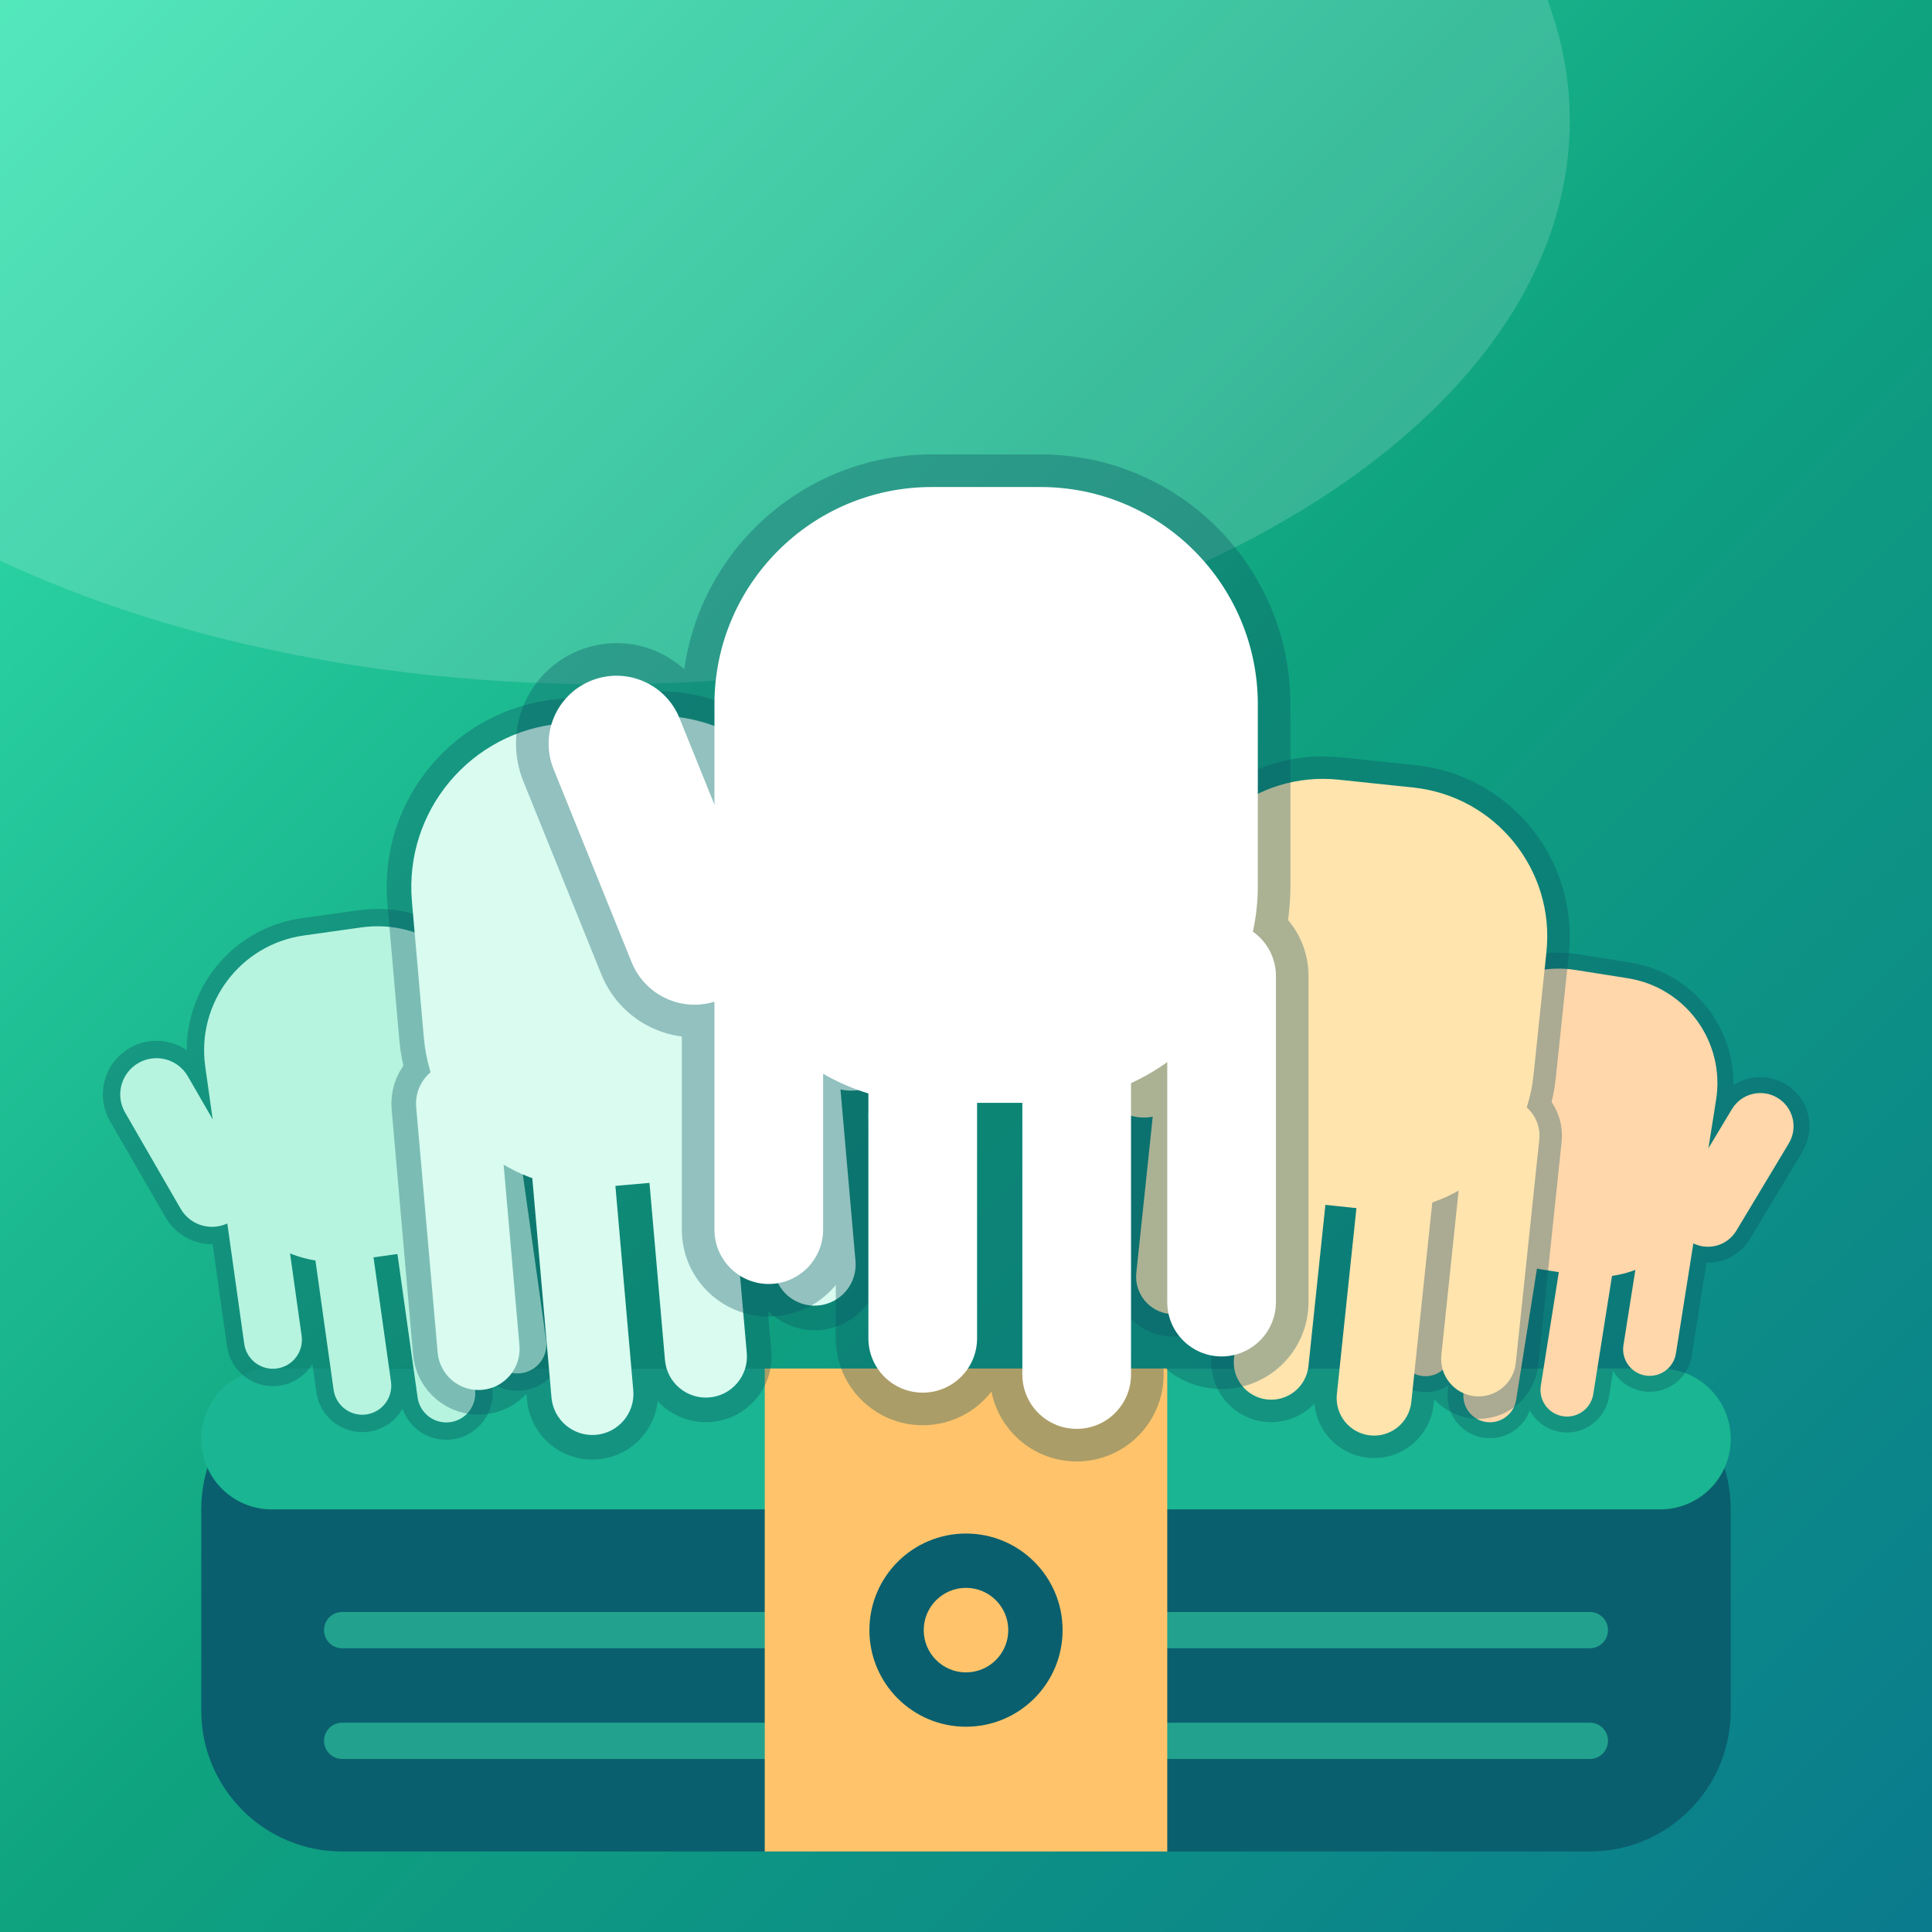
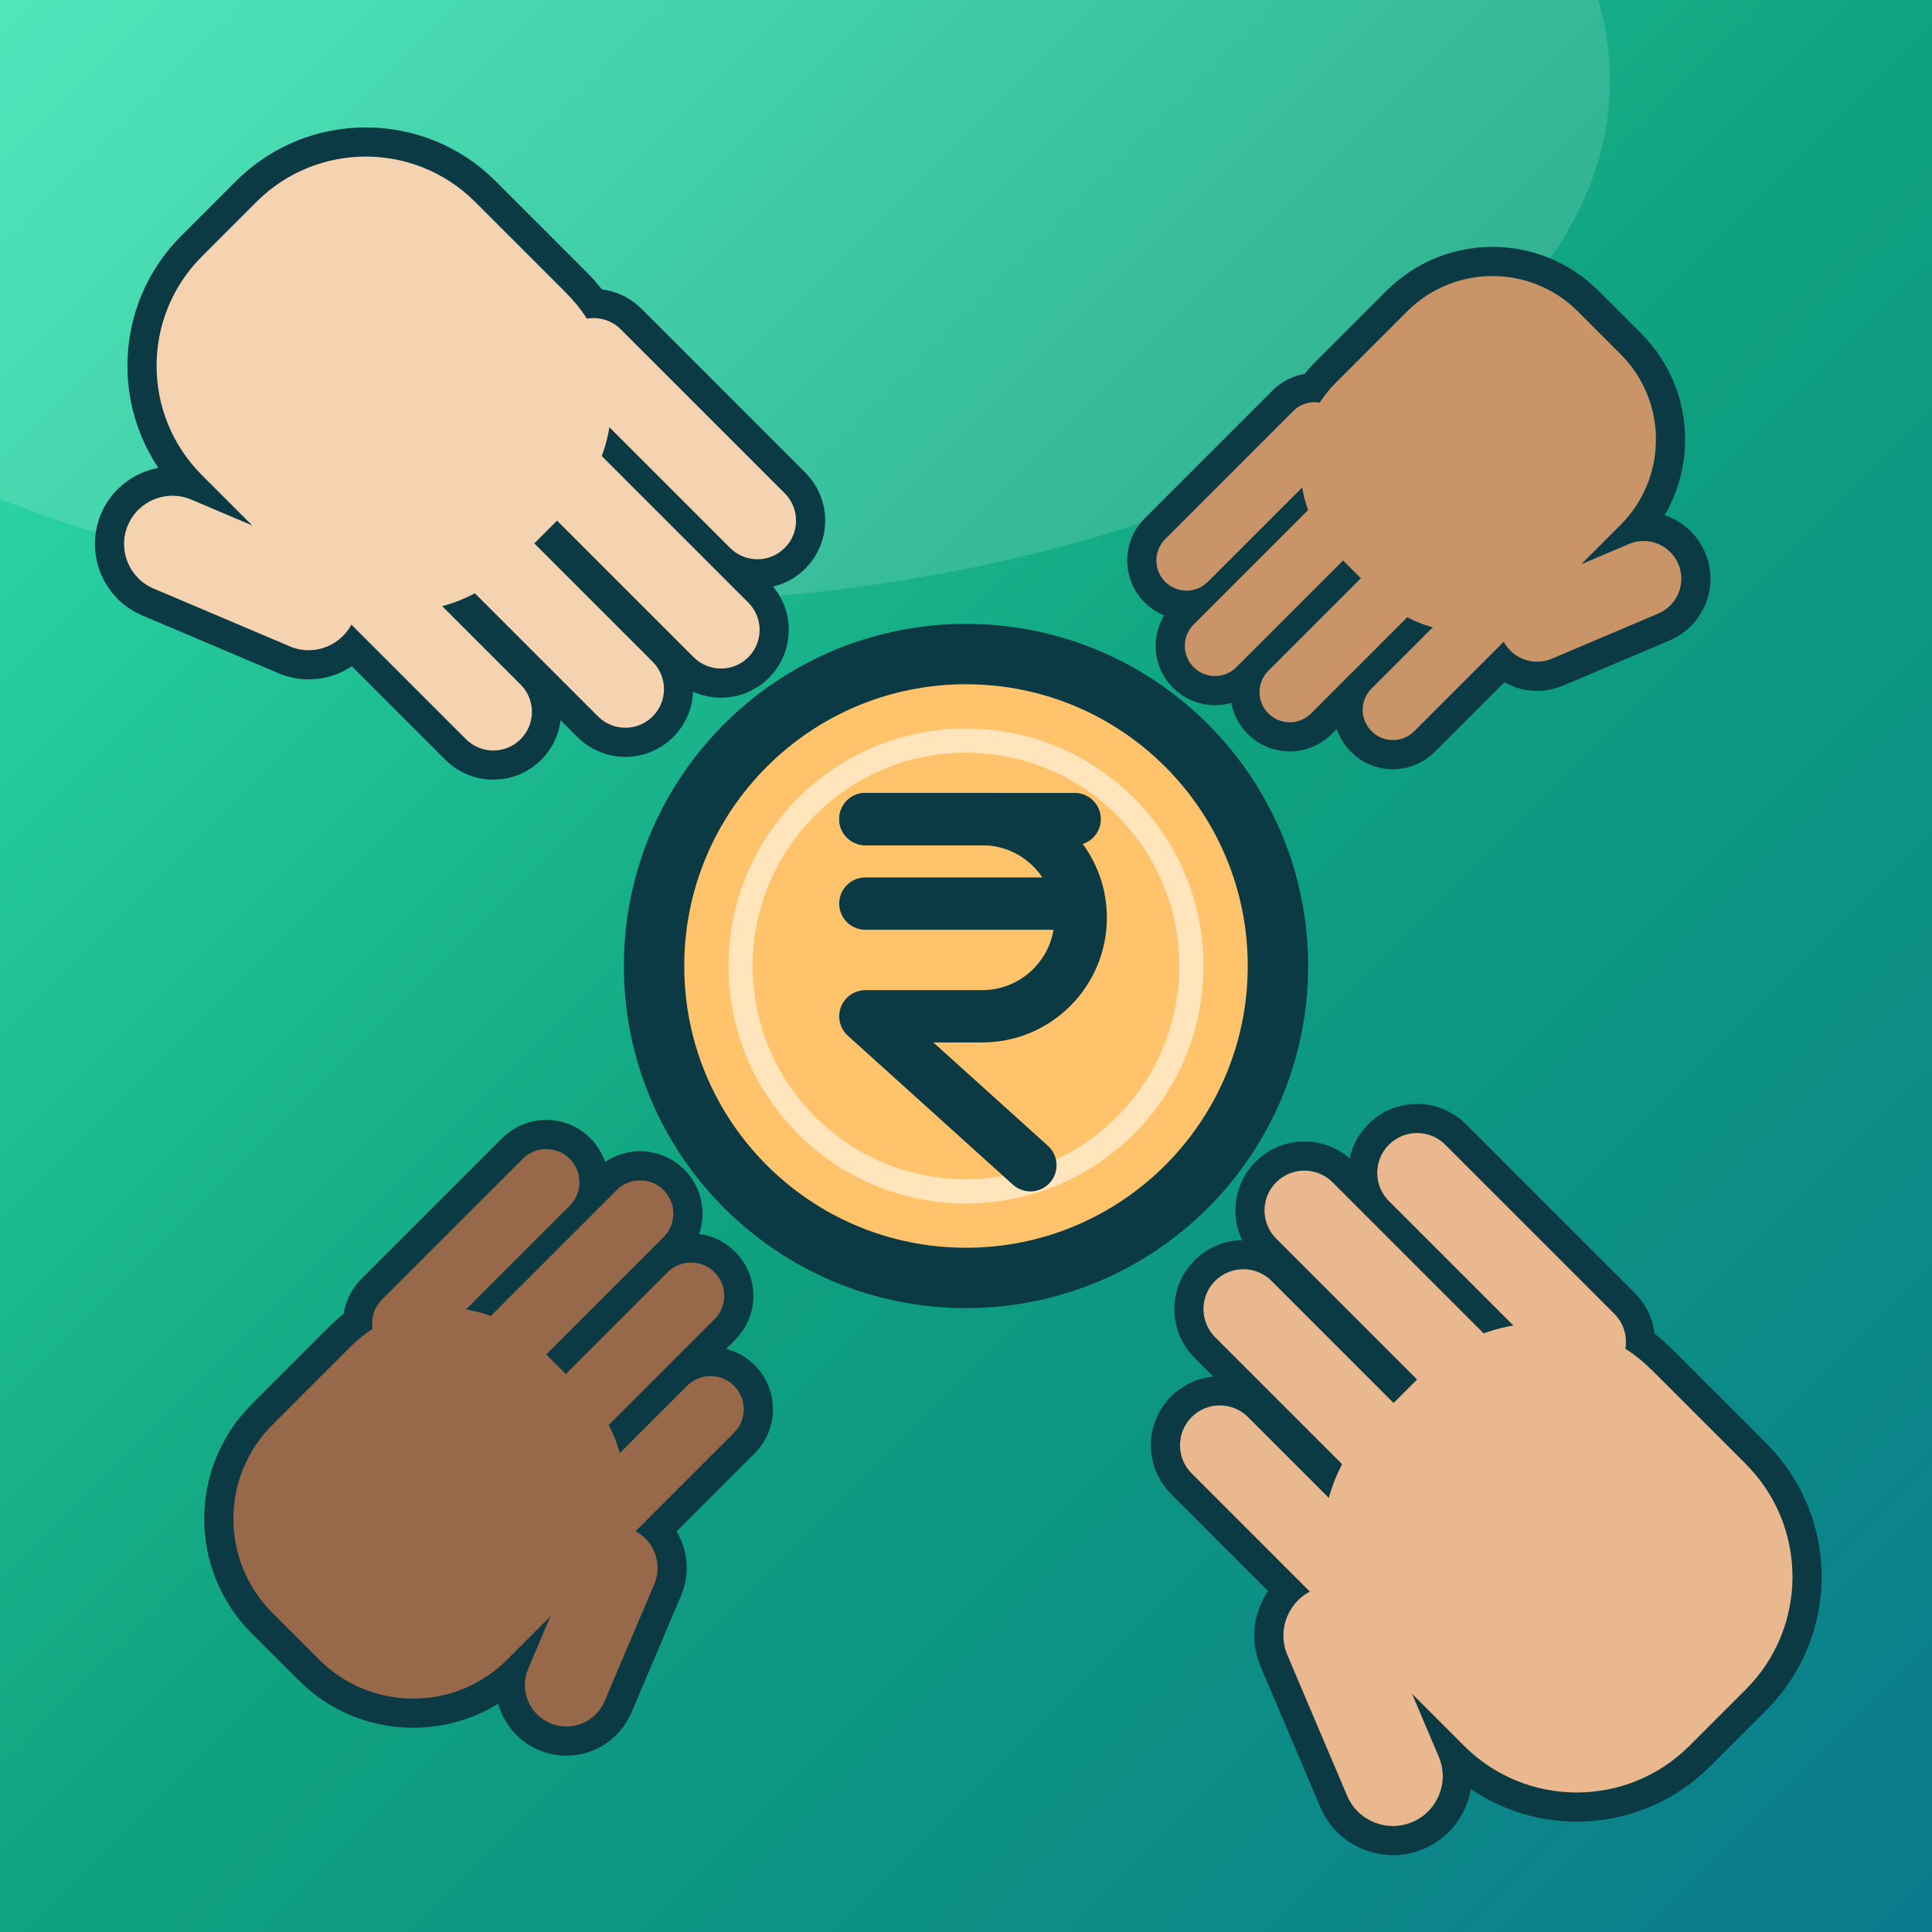
<svg xmlns="http://www.w3.org/2000/svg" viewBox="0 0 96 96" role="img" aria-label="SpendMate">
  <defs>
    <linearGradient id="g" x1="0" y1="0" x2="1" y2="1">
      <stop offset="0" stop-color="#34e3b0" />
      <stop offset=".5" stop-color="#0fa37f" />
      <stop offset="1" stop-color="#0a7a8d" />
    </linearGradient>
    <clipPath id="c">
      <rect width="96" height="96" />
    </clipPath>
  </defs>
-   <rect width="96" height="96" fill="url(#g)" />
-   <ellipse cx="30" cy="6" rx="48" ry="28" fill="#fff" opacity=".16" clip-path="url(#c)" />
-   <rect x="10" y="68" width="76" height="24" rx="7" fill="#0a5f6e" />
-   <rect x="10" y="68" width="76" height="7" rx="3.5" fill="#1ab592" />
-   <path d="M17 81H79M17 86.5H79" stroke="#35d9a7" stroke-opacity=".55" stroke-width="1.8" stroke-linecap="round" />
-   <rect x="38" y="68" width="20" height="24" fill="#ffc46b" />
-   <circle cx="48" cy="81" r="4.8" fill="#0a5f6e" />
-   <circle cx="48" cy="81" r="2.1" fill="#ffc46b" />
-   <g transform="translate(20 71) rotate(-8) scale(0.48 0.48) translate(-20 -54)">
-     <g fill="#0a5160" stroke="#0a5160" stroke-width="3.6" stroke-linejoin="round" opacity=".34">
-       <rect x="5" y="2" width="30" height="34" rx="12" />
-       <rect x="5" y="26" width="6" height="20" rx="3" />
-       <rect x="13.5" y="26" width="6" height="26" rx="3" />
-       <rect x="22" y="26" width="6" height="28" rx="3" />
-       <rect x="30" y="26" width="6" height="24" rx="3" />
-       <rect x="-2" y="12" width="7.5" height="19" rx="3.75" transform="rotate(-22 1.75 21.5)" />
+   <g clip-path="url(#c)">
+     <rect width="96" height="96" fill="url(#g)" />
+     <ellipse cx="30" cy="4" rx="50" ry="26" fill="#fff" opacity=".14" />
+     <g transform="translate(34.92 34.92) rotate(-45) scale(0.64 0.64) translate(-20 -54)">
+       <g fill="#0b3a44" stroke="#0b3a44" stroke-width="4.53" stroke-linejoin="round">
+         <rect x="5" y="2" width="30" height="34" rx="12" />
+         <rect x="5" y="26" width="6" height="20" rx="3" />
+         <rect x="13.5" y="26" width="6" height="26" rx="3" />
+         <rect x="22" y="26" width="6" height="28" rx="3" />
+         <rect x="30" y="26" width="6" height="24" rx="3" />
+         <rect x="-2" y="12" width="7.5" height="19" rx="3.75" transform="rotate(-22 1.75 21.5)" />
+       </g>
+       <g fill="#f6d3b0">
+         <rect x="5" y="2" width="30" height="34" rx="12" />
+         <rect x="5" y="26" width="6" height="20" rx="3" />
+         <rect x="13.5" y="26" width="6" height="26" rx="3" />
+         <rect x="22" y="26" width="6" height="28" rx="3" />
+         <rect x="30" y="26" width="6" height="24" rx="3" />
+         <rect x="-2" y="12" width="7.5" height="19" rx="3.75" transform="rotate(-22 1.75 21.5)" />
+       </g>
    </g>
-     <g fill="#b6f4df">
-       <rect x="5" y="2" width="30" height="34" rx="12" />
-       <rect x="5" y="26" width="6" height="20" rx="3" />
-       <rect x="13.5" y="26" width="6" height="26" rx="3" />
-       <rect x="22" y="26" width="6" height="28" rx="3" />
-       <rect x="30" y="26" width="6" height="24" rx="3" />
-       <rect x="-2" y="12" width="7.5" height="19" rx="3.75" transform="rotate(-22 1.75 21.5)" />
+     <g transform="translate(61.08 34.92) rotate(45) scale(-0.5 0.5) translate(-20 -54)">
+       <g fill="#0b3a44" stroke="#0b3a44" stroke-width="5.80" stroke-linejoin="round">
+         <rect x="5" y="2" width="30" height="34" rx="12" />
+         <rect x="5" y="26" width="6" height="20" rx="3" />
+         <rect x="13.5" y="26" width="6" height="26" rx="3" />
+         <rect x="22" y="26" width="6" height="28" rx="3" />
+         <rect x="30" y="26" width="6" height="24" rx="3" />
+         <rect x="-2" y="12" width="7.5" height="19" rx="3.75" transform="rotate(-22 1.75 21.5)" />
+       </g>
+       <g fill="#c99568">
+         <rect x="5" y="2" width="30" height="34" rx="12" />
+         <rect x="5" y="26" width="6" height="20" rx="3" />
+         <rect x="13.5" y="26" width="6" height="26" rx="3" />
+         <rect x="22" y="26" width="6" height="28" rx="3" />
+         <rect x="30" y="26" width="6" height="24" rx="3" />
+         <rect x="-2" y="12" width="7.5" height="19" rx="3.75" transform="rotate(-22 1.75 21.5)" />
+       </g>
    </g>
-   </g>
-   <g transform="translate(76 71) rotate(9) scale(-0.44 0.44) translate(-20 -54)">
-     <g fill="#0a5160" stroke="#0a5160" stroke-width="3.6" stroke-linejoin="round" opacity=".34">
-       <rect x="5" y="2" width="30" height="34" rx="12" />
-       <rect x="5" y="26" width="6" height="20" rx="3" />
-       <rect x="13.5" y="26" width="6" height="26" rx="3" />
-       <rect x="22" y="26" width="6" height="28" rx="3" />
-       <rect x="30" y="26" width="6" height="24" rx="3" />
-       <rect x="-2" y="12" width="7.5" height="19" rx="3.75" transform="rotate(-22 1.75 21.5)" />
+     <g transform="translate(61.08 61.08) rotate(135) scale(-0.66 0.66) translate(-20 -54)">
+       <g fill="#0b3a44" stroke="#0b3a44" stroke-width="4.39" stroke-linejoin="round">
+         <rect x="5" y="2" width="30" height="34" rx="12" />
+         <rect x="5" y="26" width="6" height="20" rx="3" />
+         <rect x="13.5" y="26" width="6" height="26" rx="3" />
+         <rect x="22" y="26" width="6" height="28" rx="3" />
+         <rect x="30" y="26" width="6" height="24" rx="3" />
+         <rect x="-2" y="12" width="7.5" height="19" rx="3.75" transform="rotate(-22 1.75 21.5)" />
+       </g>
+       <g fill="#e9b88f">
+         <rect x="5" y="2" width="30" height="34" rx="12" />
+         <rect x="5" y="26" width="6" height="20" rx="3" />
+         <rect x="13.5" y="26" width="6" height="26" rx="3" />
+         <rect x="22" y="26" width="6" height="28" rx="3" />
+         <rect x="30" y="26" width="6" height="24" rx="3" />
+         <rect x="-2" y="12" width="7.5" height="19" rx="3.75" transform="rotate(-22 1.75 21.5)" />
+       </g>
    </g>
-     <g fill="#ffd7ab">
-       <rect x="5" y="2" width="30" height="34" rx="12" />
-       <rect x="5" y="26" width="6" height="20" rx="3" />
-       <rect x="13.5" y="26" width="6" height="26" rx="3" />
-       <rect x="22" y="26" width="6" height="28" rx="3" />
-       <rect x="30" y="26" width="6" height="24" rx="3" />
-       <rect x="-2" y="12" width="7.5" height="19" rx="3.75" transform="rotate(-22 1.75 21.5)" />
+     <g transform="translate(34.92 61.08) rotate(-135) scale(0.55 0.55) translate(-20 -54)">
+       <g fill="#0b3a44" stroke="#0b3a44" stroke-width="5.27" stroke-linejoin="round">
+         <rect x="5" y="2" width="30" height="34" rx="12" />
+         <rect x="5" y="26" width="6" height="20" rx="3" />
+         <rect x="13.5" y="26" width="6" height="26" rx="3" />
+         <rect x="22" y="26" width="6" height="28" rx="3" />
+         <rect x="30" y="26" width="6" height="24" rx="3" />
+         <rect x="-2" y="12" width="7.5" height="19" rx="3.75" transform="rotate(-22 1.75 21.5)" />
+       </g>
+       <g fill="#97684a">
+         <rect x="5" y="2" width="30" height="34" rx="12" />
+         <rect x="5" y="26" width="6" height="20" rx="3" />
+         <rect x="13.5" y="26" width="6" height="26" rx="3" />
+         <rect x="22" y="26" width="6" height="28" rx="3" />
+         <rect x="30" y="26" width="6" height="24" rx="3" />
+         <rect x="-2" y="12" width="7.5" height="19" rx="3.75" transform="rotate(-22 1.75 21.5)" />
+       </g>
    </g>
-   </g>
-   <g transform="translate(33 71) rotate(-5) scale(-0.68 0.68) translate(-20 -54)">
-     <g fill="#0a5160" stroke="#0a5160" stroke-width="3.6" stroke-linejoin="round" opacity=".34">
-       <rect x="5" y="2" width="30" height="34" rx="12" />
-       <rect x="5" y="26" width="6" height="20" rx="3" />
-       <rect x="13.5" y="26" width="6" height="26" rx="3" />
-       <rect x="22" y="26" width="6" height="28" rx="3" />
-       <rect x="30" y="26" width="6" height="24" rx="3" />
-       <rect x="-2" y="12" width="7.5" height="19" rx="3.75" transform="rotate(-22 1.75 21.5)" />
-     </g>
-     <g fill="#d9fbf0">
-       <rect x="5" y="2" width="30" height="34" rx="12" />
-       <rect x="5" y="26" width="6" height="20" rx="3" />
-       <rect x="13.5" y="26" width="6" height="26" rx="3" />
-       <rect x="22" y="26" width="6" height="28" rx="3" />
-       <rect x="30" y="26" width="6" height="24" rx="3" />
-       <rect x="-2" y="12" width="7.5" height="19" rx="3.75" transform="rotate(-22 1.75 21.5)" />
-     </g>
-   </g>
-   <g transform="translate(65 71) rotate(6) scale(0.62 0.62) translate(-20 -54)">
-     <g fill="#0a5160" stroke="#0a5160" stroke-width="3.6" stroke-linejoin="round" opacity=".34">
-       <rect x="5" y="2" width="30" height="34" rx="12" />
-       <rect x="5" y="26" width="6" height="20" rx="3" />
-       <rect x="13.5" y="26" width="6" height="26" rx="3" />
-       <rect x="22" y="26" width="6" height="28" rx="3" />
-       <rect x="30" y="26" width="6" height="24" rx="3" />
-       <rect x="-2" y="12" width="7.5" height="19" rx="3.75" transform="rotate(-22 1.75 21.5)" />
-     </g>
-     <g fill="#ffe4ae">
-       <rect x="5" y="2" width="30" height="34" rx="12" />
-       <rect x="5" y="26" width="6" height="20" rx="3" />
-       <rect x="13.5" y="26" width="6" height="26" rx="3" />
-       <rect x="22" y="26" width="6" height="28" rx="3" />
-       <rect x="30" y="26" width="6" height="24" rx="3" />
-       <rect x="-2" y="12" width="7.5" height="19" rx="3.75" transform="rotate(-22 1.75 21.5)" />
-     </g>
-   </g>
-   <g transform="translate(49 71) rotate(0) scale(0.9 0.9) translate(-20 -54)">
-     <g fill="#0a5160" stroke="#0a5160" stroke-width="3.6" stroke-linejoin="round" opacity=".34">
-       <rect x="5" y="2" width="30" height="34" rx="12" />
-       <rect x="5" y="26" width="6" height="20" rx="3" />
-       <rect x="13.5" y="26" width="6" height="26" rx="3" />
-       <rect x="22" y="26" width="6" height="28" rx="3" />
-       <rect x="30" y="26" width="6" height="24" rx="3" />
-       <rect x="-2" y="12" width="7.5" height="19" rx="3.75" transform="rotate(-22 1.75 21.5)" />
-     </g>
-     <g fill="#ffffff">
-       <rect x="5" y="2" width="30" height="34" rx="12" />
-       <rect x="5" y="26" width="6" height="20" rx="3" />
-       <rect x="13.5" y="26" width="6" height="26" rx="3" />
-       <rect x="22" y="26" width="6" height="28" rx="3" />
-       <rect x="30" y="26" width="6" height="24" rx="3" />
-       <rect x="-2" y="12" width="7.5" height="19" rx="3.75" transform="rotate(-22 1.75 21.5)" />
+     <circle cx="48" cy="48" r="15.5" fill="#ffc46b" stroke="#0b3a44" stroke-width="3" />
+     <circle cx="48" cy="48" r="11.2" fill="none" stroke="#fff" stroke-opacity=".55" stroke-width="1.2" />
+     <g transform="translate(48 48.3)" fill="none" stroke="#0b3a44" stroke-width="2.6" stroke-linecap="round" stroke-linejoin="round">
+       <path d="M-5 -7.6H5.4M-5 -3.4H5.4" />
+       <path d="M-5 -7.6H0.8a4.9 4.9 0 0 1 0 9.8H-5L3.2 9.6" />
    </g>
  </g>
</svg>
